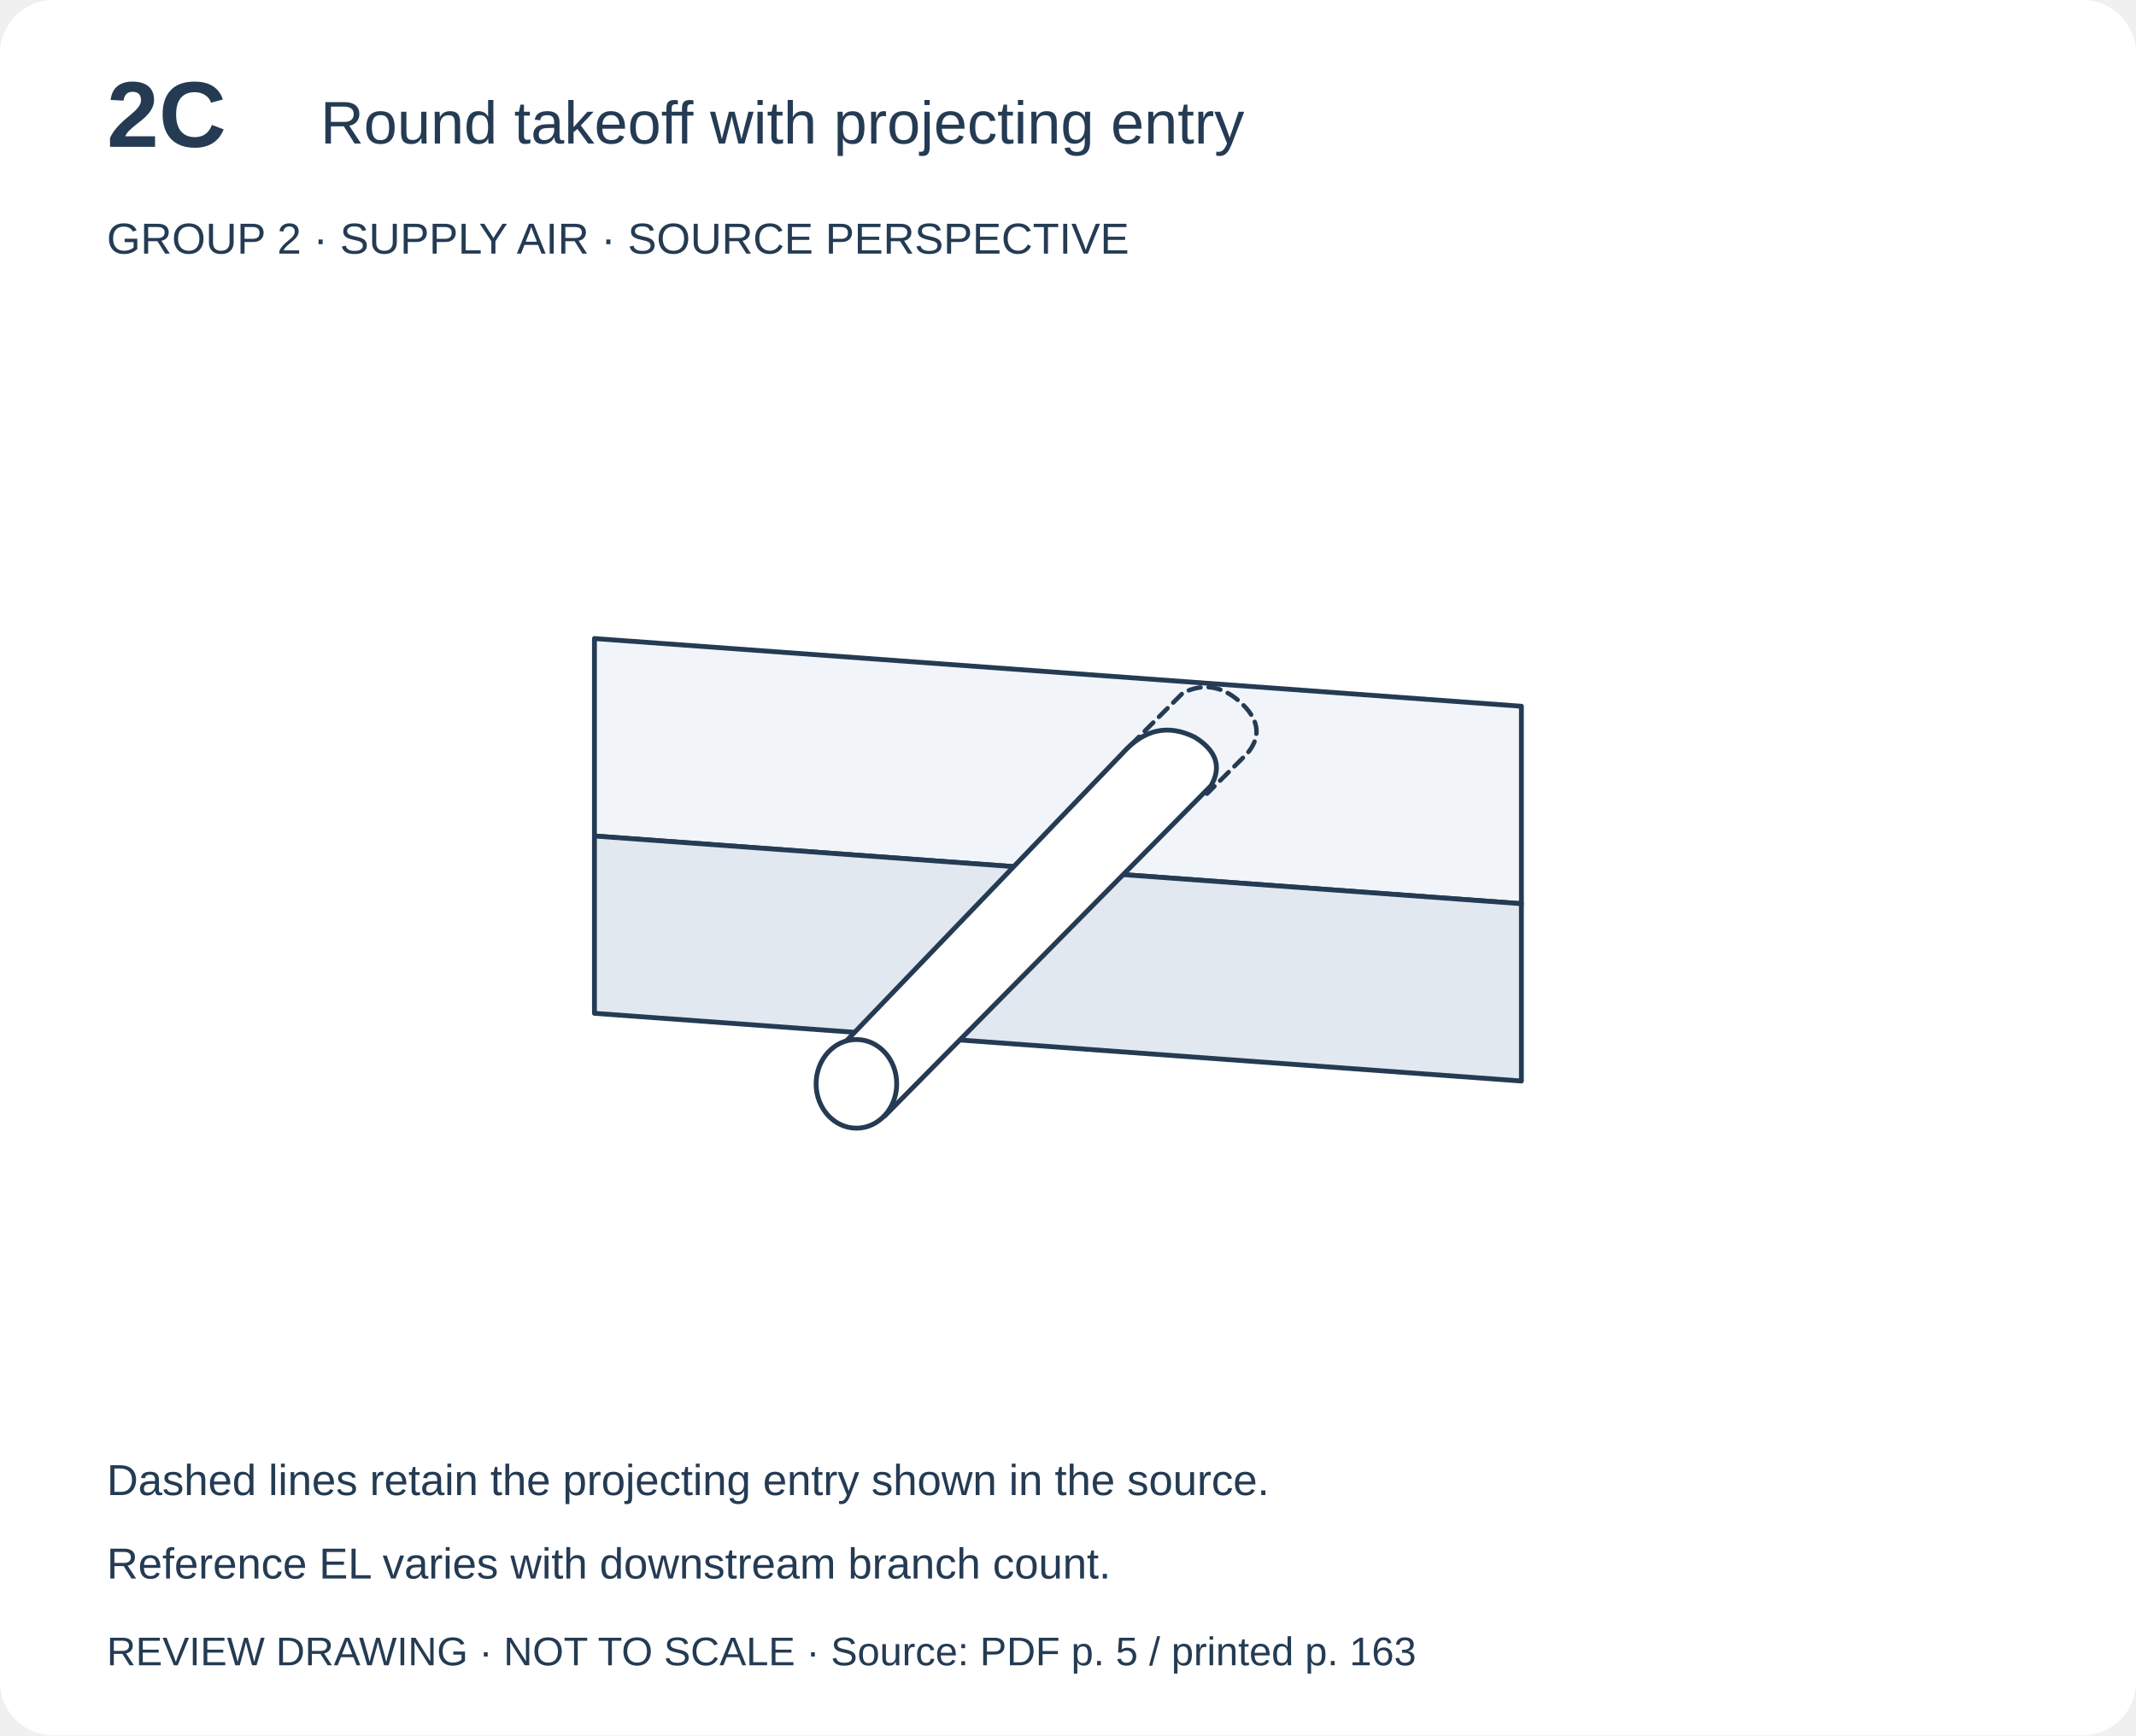
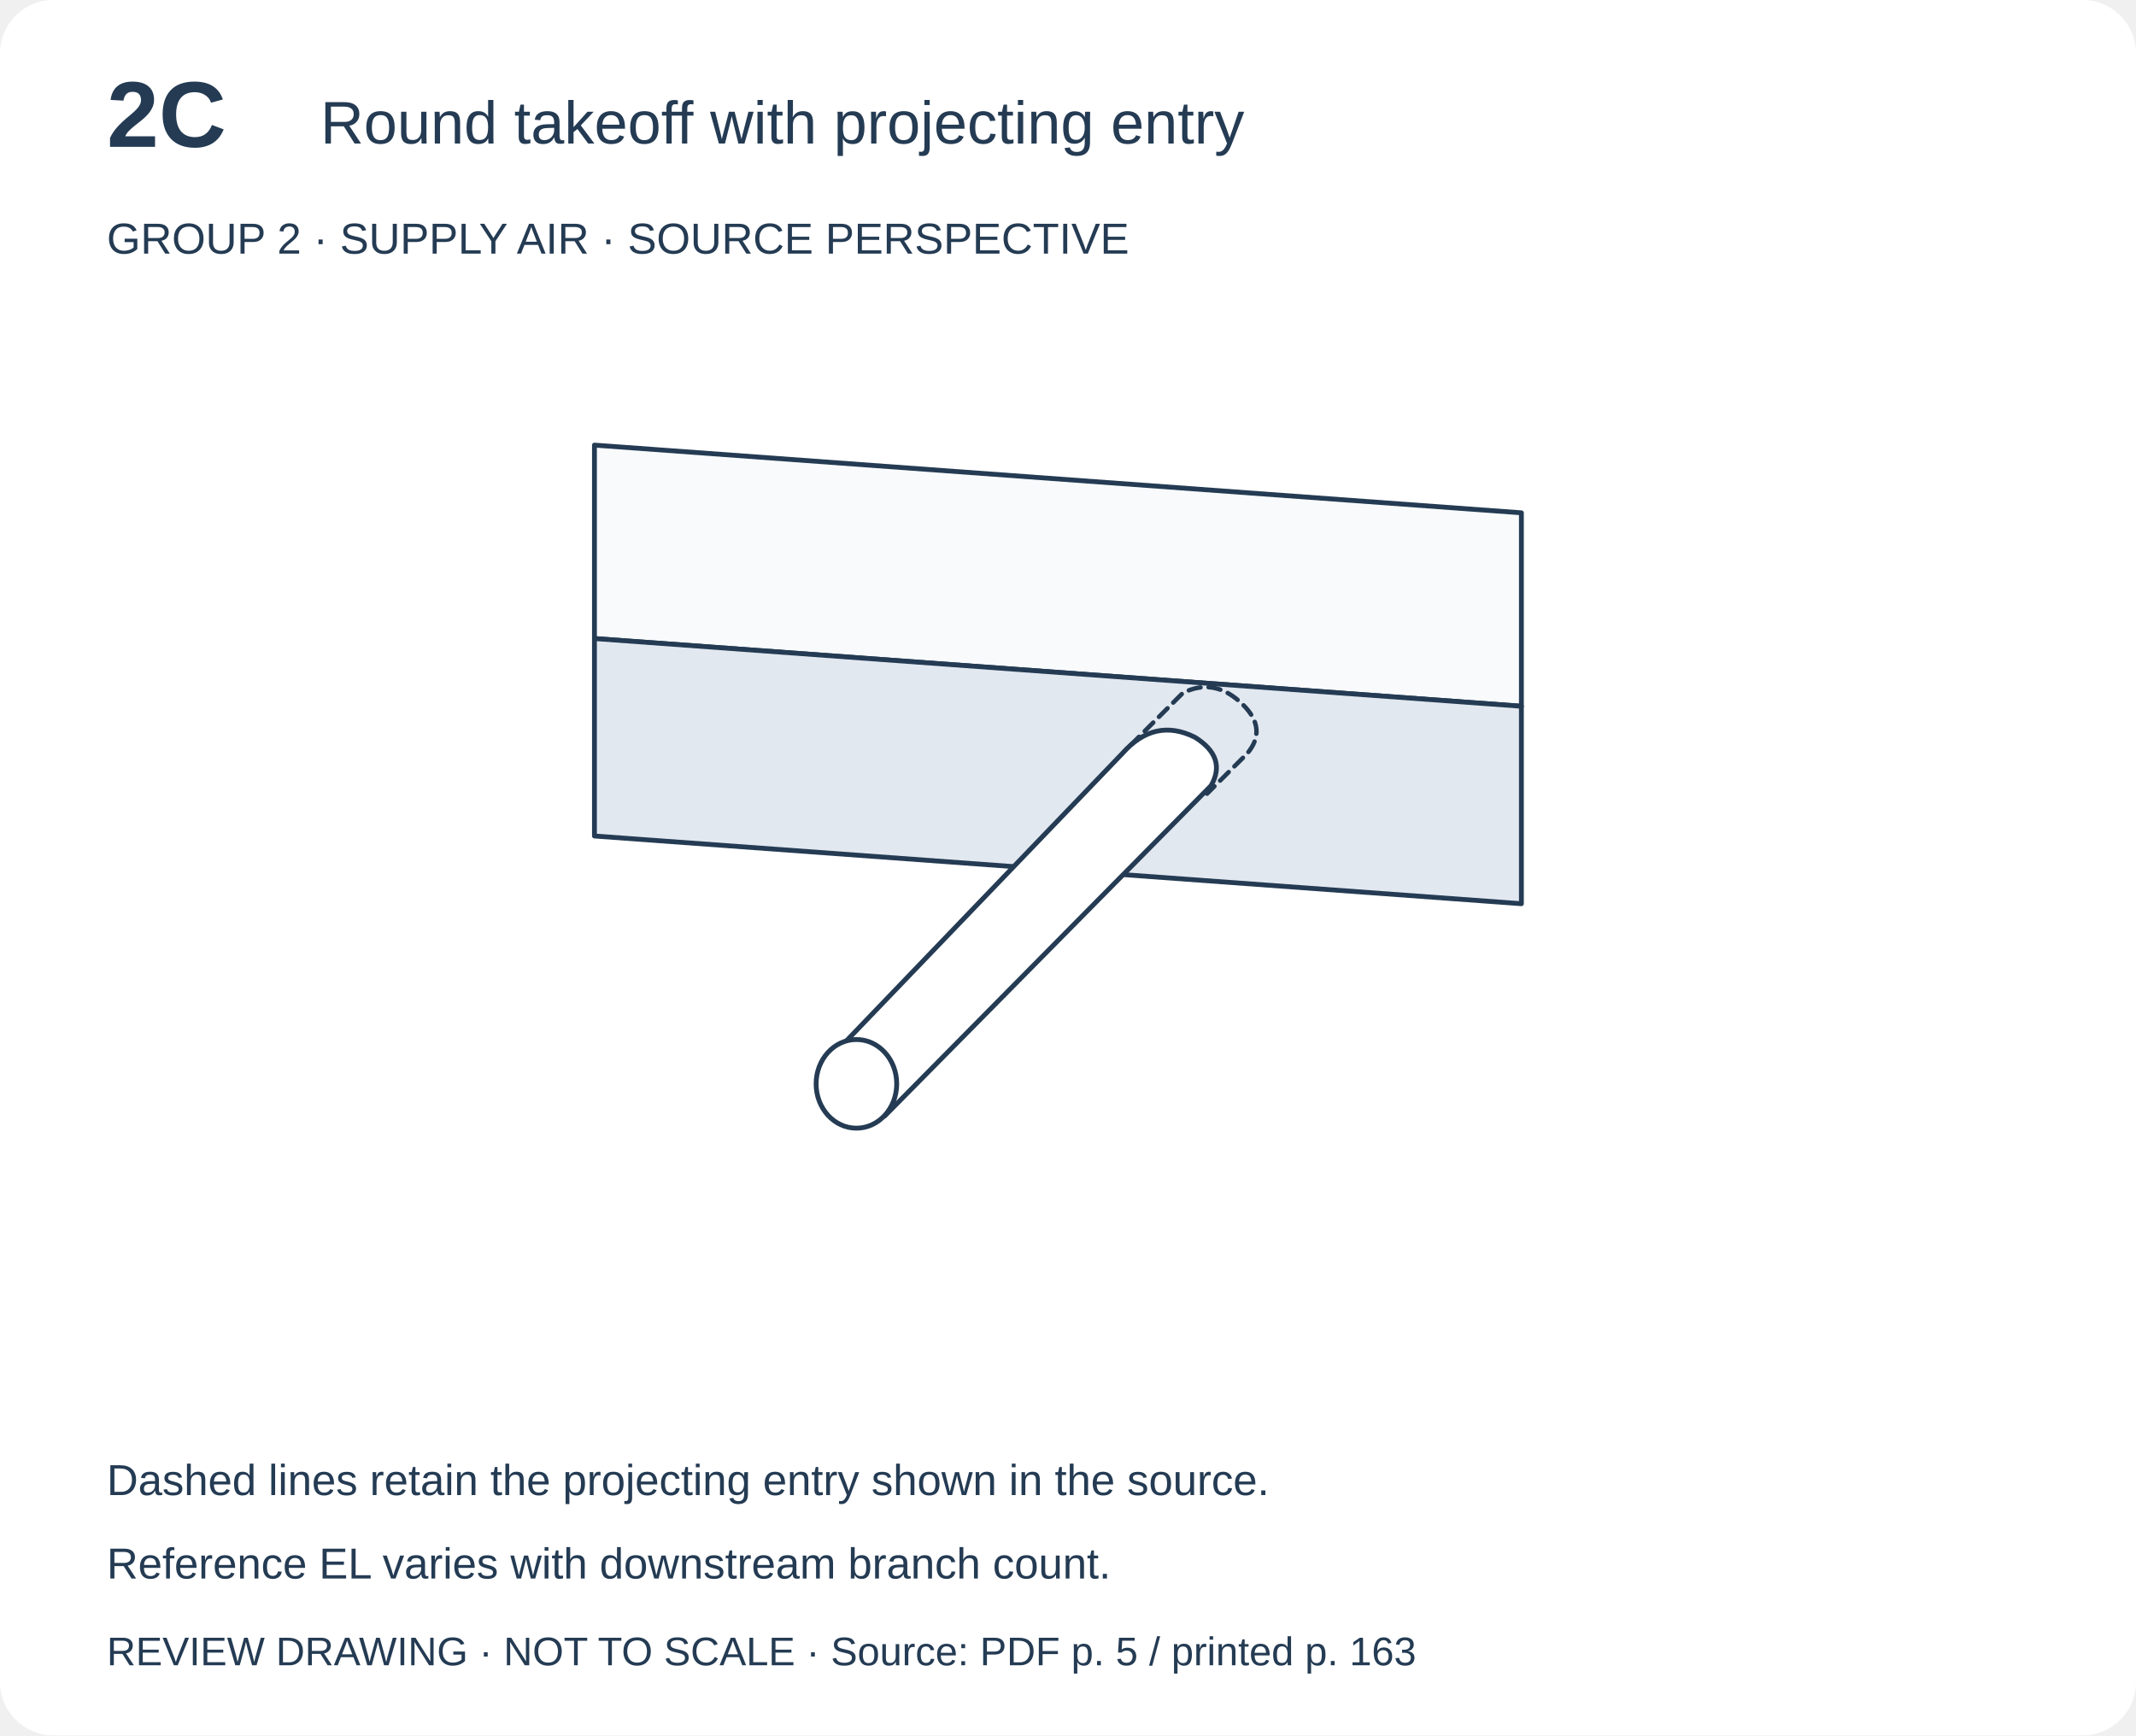
<svg xmlns="http://www.w3.org/2000/svg" width="640" height="520" viewBox="0 0 640 520" role="img" aria-labelledby="title desc">
  <style>text{font-family:Arial,sans-serif;fill:#243b53}path,ellipse{stroke-linecap:round;stroke-linejoin:round}</style>
  <rect width="640" height="520" rx="16" fill="white" />
  <text x="32" y="44" font-size="28" font-weight="700">2C</text>
  <text x="96" y="43" font-size="18">Round takeoff with projecting entry</text>
  <text x="32" y="76" font-size="13">GROUP 2 · SUPPLY AIR · SOURCE PERSPECTIVE</text>
  <g transform="translate(190.1887 105) scale(1.207547) translate(-195 -240)" fill="none" stroke="#243b53" stroke-width="1.2">
-     <path d="M185 311.50L415 328.30L415 377.30L185 360.50Z" fill="#f1f5f9" />
-     <path d="M185 360.50L415 377.30V421.30L185 404.50Z" fill="#e2e8f0" />
+     <path d="M185 263.50L415 280.30L415 328.30L185 311.50Z" fill="#f8fafc" />
+     <path d="M185 311.50L415 328.30L415 377.30L185 360.50Z" fill="#e2e8f0" />
    <path d="M318 338L331 325Q339 321 346 328Q352 334 347 340L337 350" stroke-dasharray="3 2" stroke-width="1.1" />
    <path d="M244 415L316 340Q324 331 334 336Q342 341 338 348L257 430Z" fill="white" />
    <ellipse cx="250" cy="422" rx="10" ry="11" fill="white" />
  </g>
  <text x="32" y="448" font-size="13">Dashed lines retain the projecting entry shown in the source.</text>
  <text x="32" y="473" font-size="13">Reference EL varies with downstream branch count.</text>
  <text x="32" y="499" font-size="12">REVIEW DRAWING · NOT TO SCALE · Source: PDF p. 5 / printed p. 163</text>
</svg>
